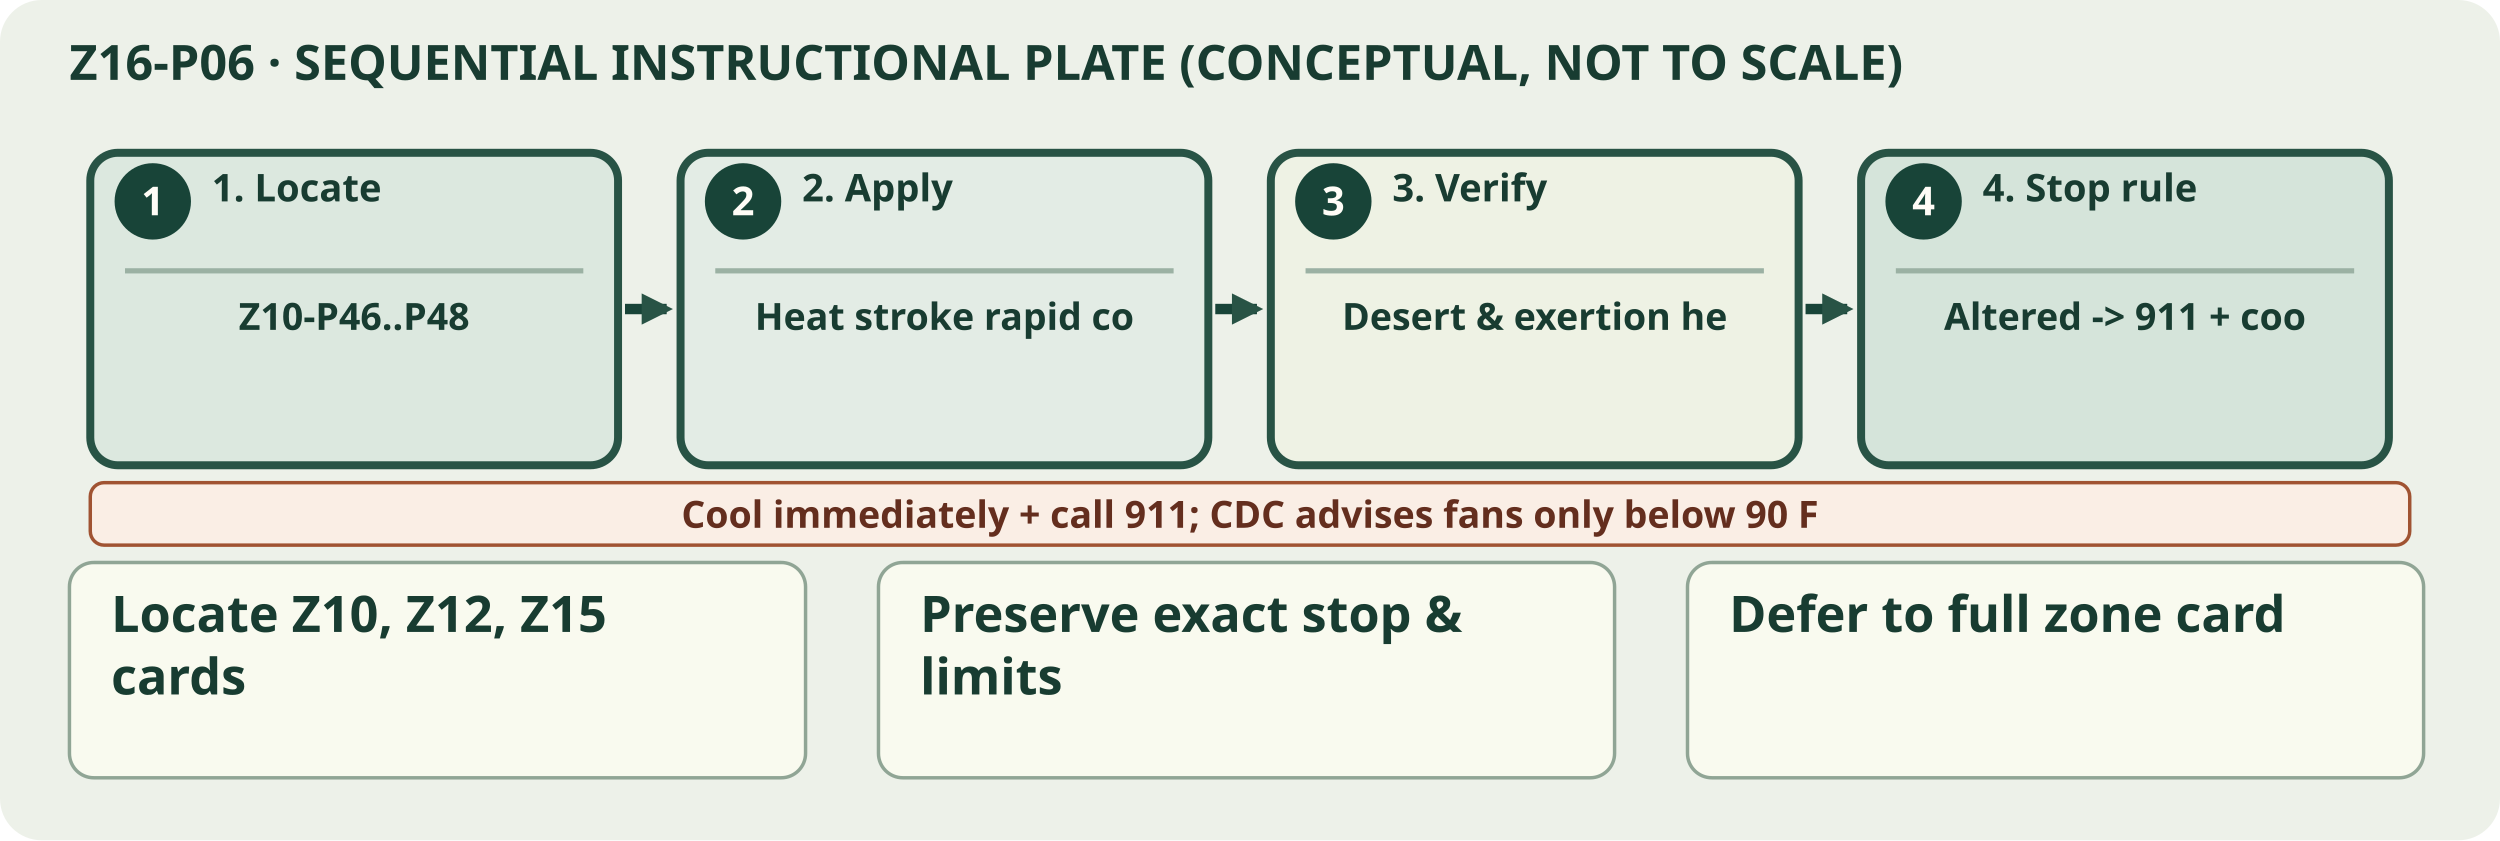
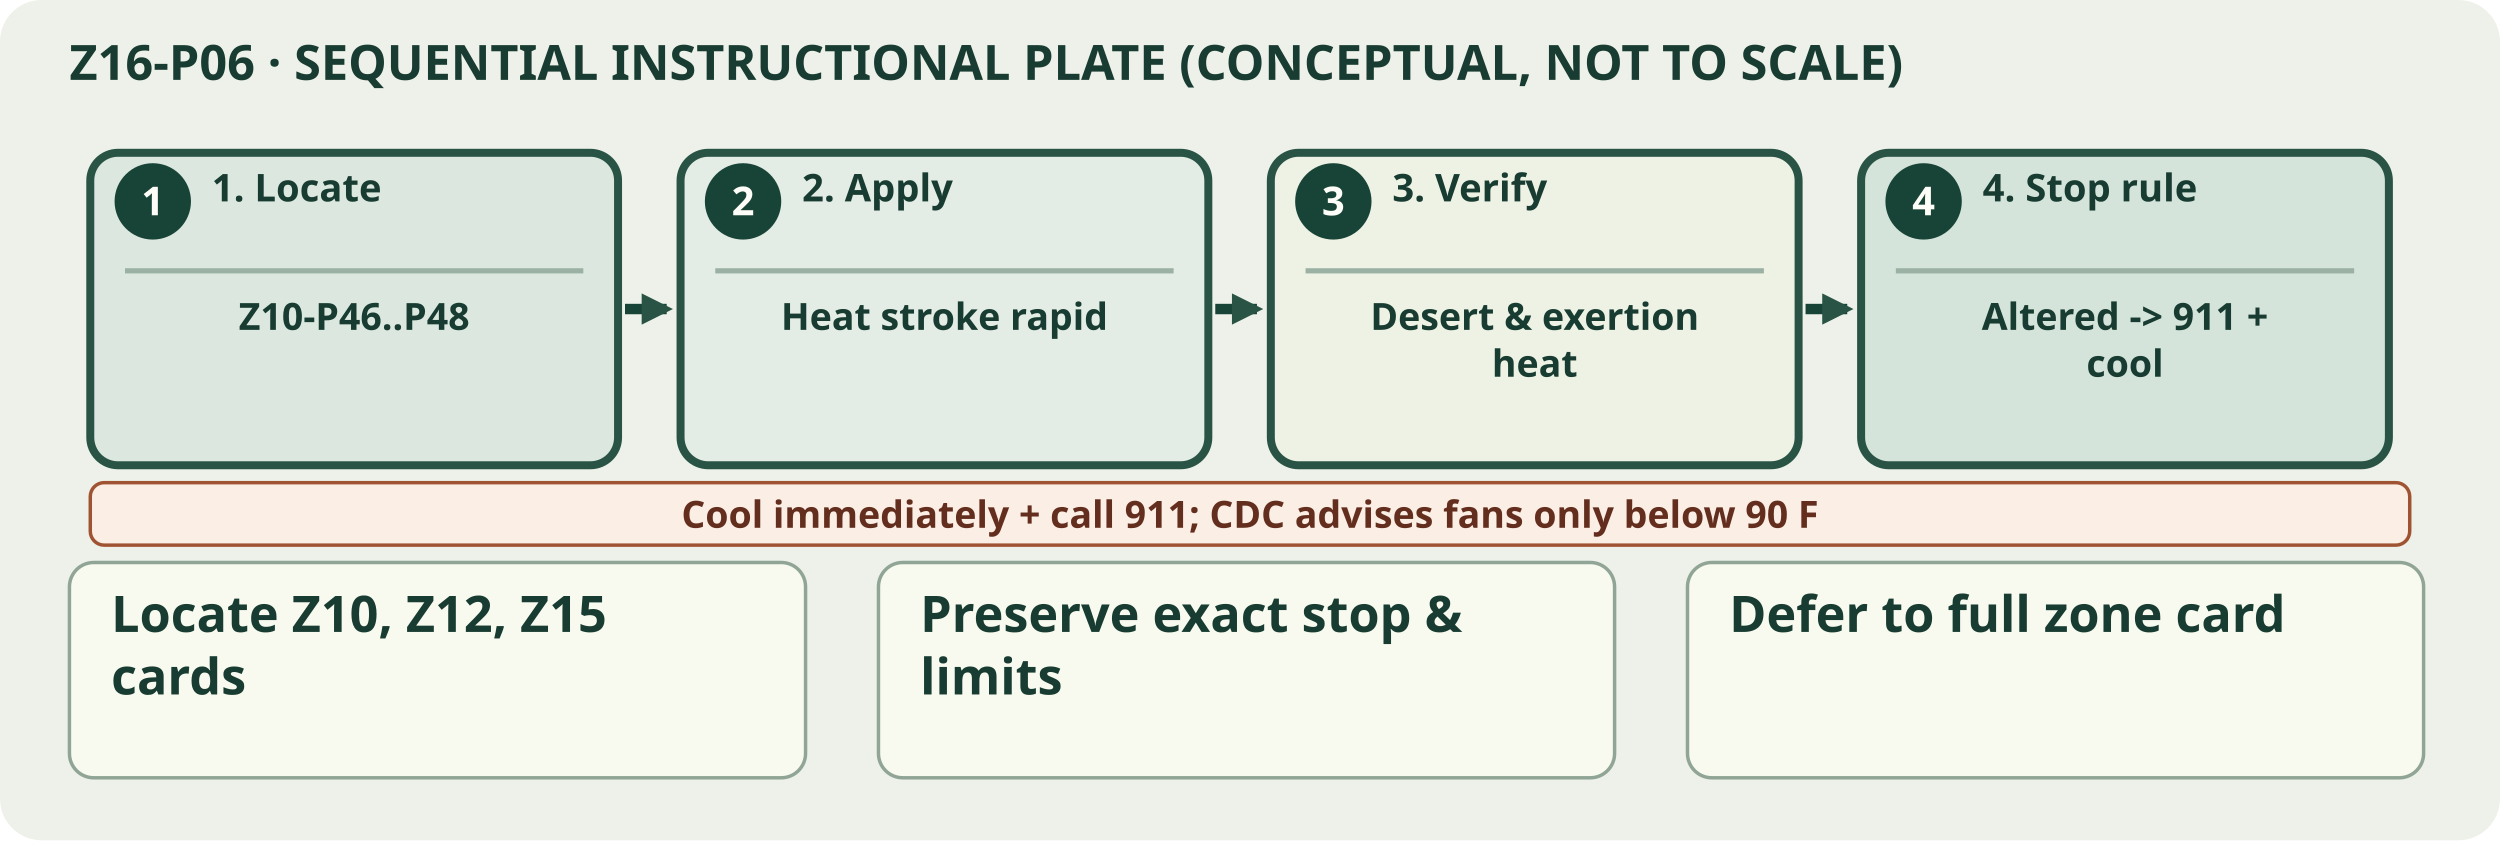
<svg xmlns="http://www.w3.org/2000/svg" viewBox="0 0 720 242" role="img" aria-labelledby="title desc">
  <defs>
    <marker id="arrow" viewBox="0 0 10 10" markerWidth="3" markerHeight="3" refX="8" refY="5" orient="auto">
      <path d="M0 0L10 5 0 10Z" fill="#285345" />
    </marker>
  </defs>
  <rect width="720" height="242" rx="12" fill="#edf1e9" />
  <g font-family="system-ui,sans-serif" font-size="14.5" font-weight="650" fill="#183c31">
    <text x="20" y="23" font-size="14" font-weight="700" fill="#183c31" text-anchor="start">Z16-P06 · SEQUENTIAL INSTRUCTIONAL PLATE (CONCEPTUAL, NOT TO SCALE)</text>
    <g id="sequence-plate-z16_q6-artwork">
      <rect x="26" y="44" width="152" height="90" rx="8" fill="#dce8df" stroke="#285345" stroke-width="2.3" />
      <circle cx="44" cy="58" r="11" fill="#184438" />
      <text x="44" y="62" font-size="11.5" font-weight="650" fill="#fffdf7" text-anchor="middle">1</text>
      <text x="61" y="58" font-size="11" font-weight="700" fill="#183c31" text-anchor="start">1. Locate</text>
      <path d="M36 78h132" stroke="#9bb1a3" stroke-width="1.5" />
      <text x="102.0" y="95.0" font-size="10.8" font-weight="600" fill="#183c31" text-anchor="middle">Z10-P46..P48</text>
      <path d="M180 89h12" stroke="#184438" stroke-width="3" marker-end="url(#arrow)" />
      <rect x="196" y="44" width="152" height="90" rx="8" fill="#e3ece5" stroke="#285345" stroke-width="2.3" />
      <circle cx="214" cy="58" r="11" fill="#184438" />
      <text x="214" y="62" font-size="11.5" font-weight="650" fill="#fffdf7" text-anchor="middle">2</text>
      <text x="231" y="58" font-size="11" font-weight="700" fill="#183c31" text-anchor="start">2. Apply</text>
      <path d="M206 78h132" stroke="#9bb1a3" stroke-width="1.5" />
-       <text x="272.0" y="95.0" font-size="10.8" font-weight="600" fill="#183c31" text-anchor="middle">Heat stroke rapid co</text>
+       <text x="272.0" y="95.0" font-size="10.8" font-weight="600" fill="#183c31" text-anchor="middle">Heat stroke rapid</text>
      <path d="M350 89h12" stroke="#184438" stroke-width="3" marker-end="url(#arrow)" />
      <rect x="366" y="44" width="152" height="90" rx="8" fill="#eef2e4" stroke="#285345" stroke-width="2.3" />
      <circle cx="384" cy="58" r="11" fill="#184438" />
      <text x="384" y="62" font-size="11.5" font-weight="650" fill="#fffdf7" text-anchor="middle">3</text>
      <text x="401" y="58" font-size="11" font-weight="700" fill="#183c31" text-anchor="start">3. Verify</text>
      <path d="M376 78h132" stroke="#9bb1a3" stroke-width="1.5" />
-       <text x="442.0" y="95.0" font-size="10.8" font-weight="600" fill="#183c31" text-anchor="middle">Desert &amp; exertion he</text>
+       <text x="442.0" y="95.0" font-size="10.8" font-weight="600" fill="#183c31" text-anchor="middle">Desert &amp; exertion</text>
+       <text x="442.0" y="108.5" font-size="10.8" font-weight="600" fill="#183c31" text-anchor="middle">heat</text>
      <path d="M520 89h12" stroke="#184438" stroke-width="3" marker-end="url(#arrow)" />
      <rect x="536" y="44" width="152" height="90" rx="8" fill="#d5e4da" stroke="#285345" stroke-width="2.3" />
      <circle cx="554" cy="58" r="11" fill="#184438" />
      <text x="554" y="62" font-size="11.5" font-weight="650" fill="#fffdf7" text-anchor="middle">4</text>
      <text x="571" y="58" font-size="11" font-weight="700" fill="#183c31" text-anchor="start">4. Stop rule</text>
      <path d="M546 78h132" stroke="#9bb1a3" stroke-width="1.5" />
-       <text x="612.0" y="95.0" font-size="10.8" font-weight="600" fill="#183c31" text-anchor="middle">Altered -&gt; 911 + coo</text>
+       <text x="612.0" y="95.0" font-size="10.8" font-weight="600" fill="#183c31" text-anchor="middle">Altered -&gt; 911 +</text>
+       <text x="612.0" y="108.5" font-size="10.8" font-weight="600" fill="#183c31" text-anchor="middle">cool</text>
      <rect x="26" y="139" width="668" height="18" rx="4" fill="#faeee5" stroke="#a05332" />
      <text x="360" y="152" font-size="10.8" font-weight="650" fill="#642e1e" text-anchor="middle">Cool immediately + call 911; CDC advises fans only below 90 F</text>
    </g>
    <g id="stage-panels">
      <rect x="20" y="162" width="212" height="62" rx="7" fill="#f9faef" stroke="#90a595" />
      <text x="32" y="182" font-size="14.5" font-weight="650" fill="#183c31" text-anchor="start">Locate Z10, Z12, Z15</text>
      <text x="32" y="200" font-size="14.5" font-weight="650" fill="#183c31" text-anchor="start">cards</text>
      <rect x="253" y="162" width="212" height="62" rx="7" fill="#f9faef" stroke="#90a595" />
      <text x="265" y="182" font-size="14.5" font-weight="650" fill="#183c31" text-anchor="start">Preserve exact stop &amp;</text>
      <text x="265" y="200" font-size="14.5" font-weight="650" fill="#183c31" text-anchor="start">limits</text>
      <rect x="486" y="162" width="212" height="62" rx="7" fill="#f9faef" stroke="#90a595" />
      <text x="498" y="182" font-size="14.5" font-weight="650" fill="#183c31" text-anchor="start">Defer to full zone card</text>
    </g>
  </g>
</svg>
